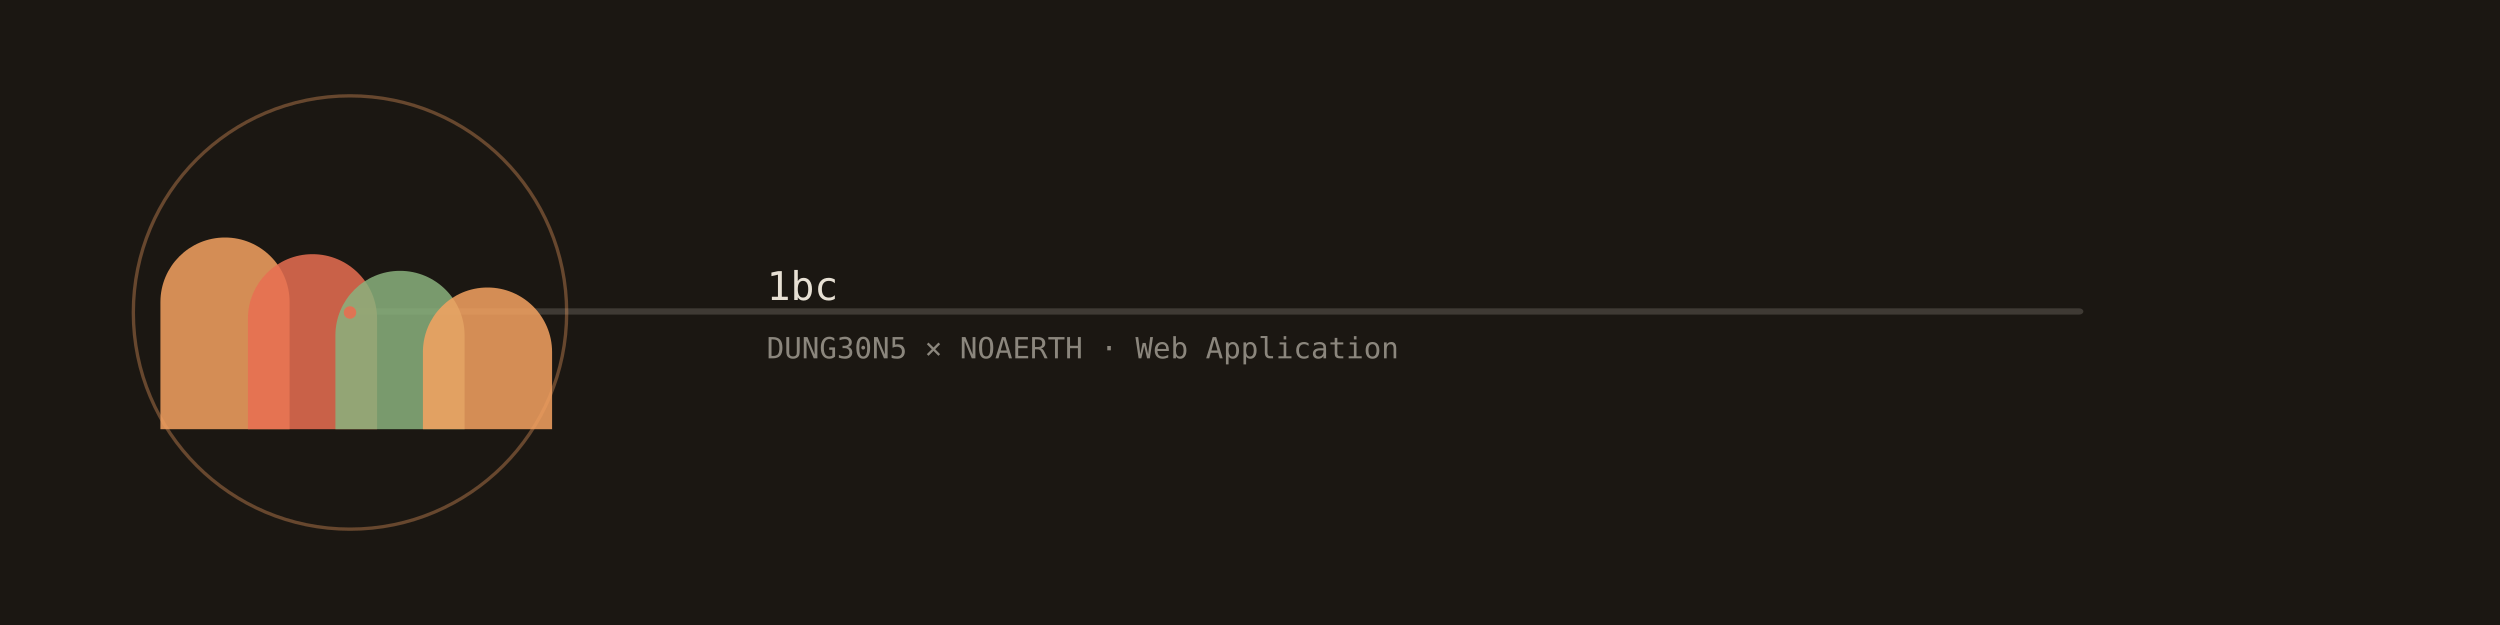
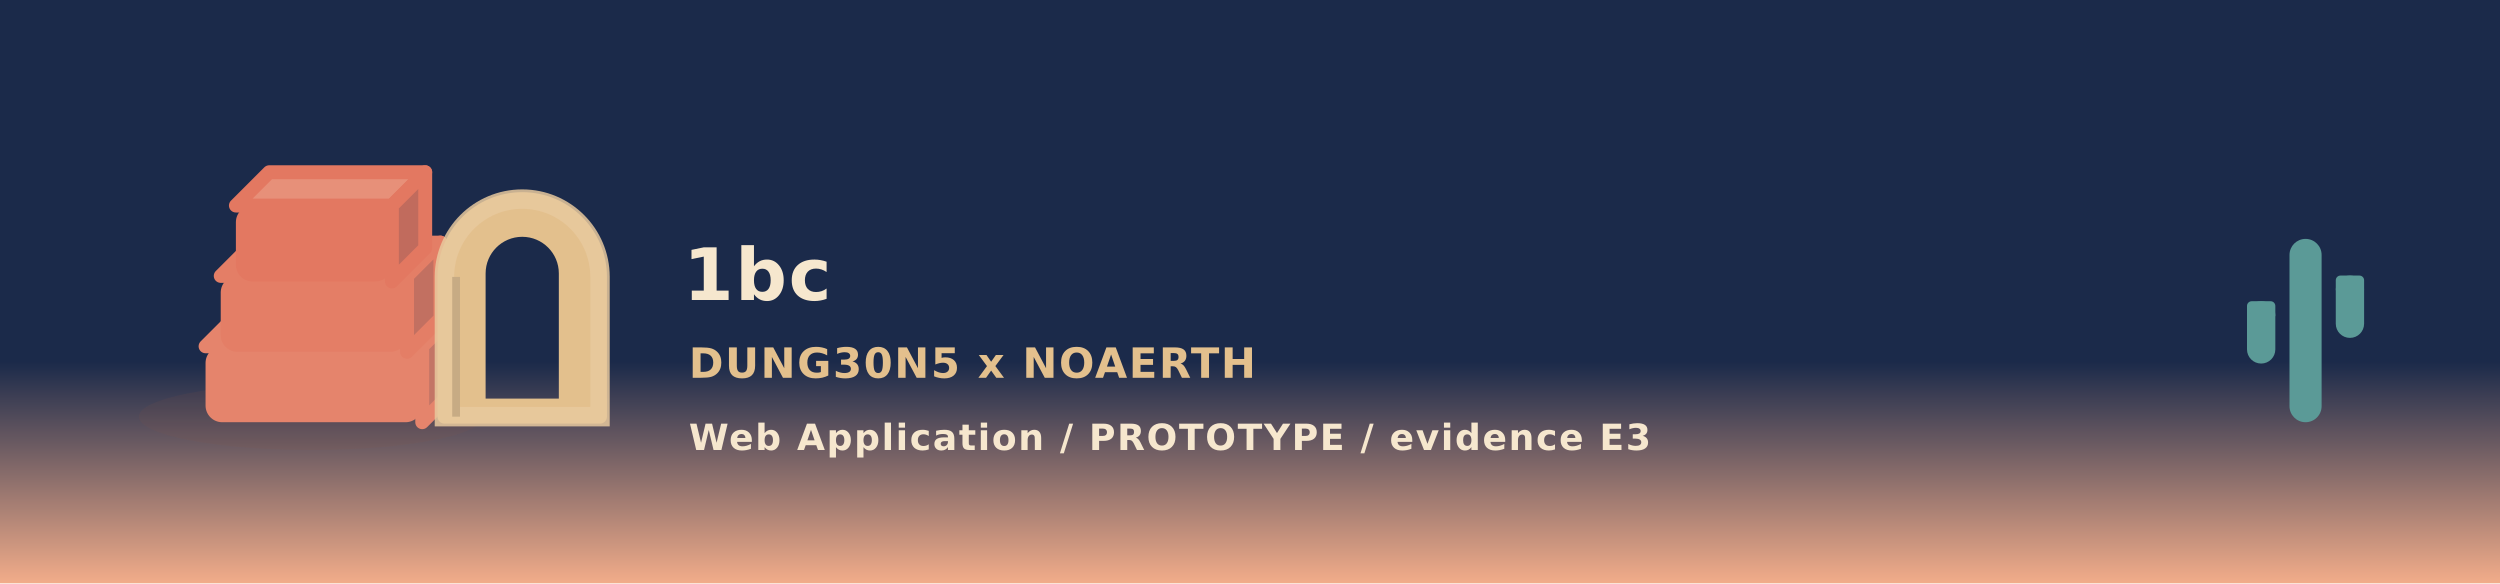
- <svg xmlns="http://www.w3.org/2000/svg" viewBox="0 0 1200 300" width="1200" height="300" role="img" aria-label="1bc identity object">
-   <rect width="1200" height="300" fill="#1b1712" />
-   <defs>
-     <linearGradient id="gft" x1="0" y1="0" x2="1" y2="1">
-       <stop offset="0%" stop-color="#f4a261" />
-       <stop offset="100%" stop-color="#e76f51" />
-     </linearGradient>
-   </defs>
-   <rect x="168.00" y="148.00" width="832.00" height="3.00" rx="2.00" fill="rgba(253,246,233,0.160)" opacity="1.00" />
-   <path d="M77.00,206.00 L77.00,145.00 A31.00,31.00 0 0 1 139.00,145.00 L139.00,206.00 Z" fill="rgba(244,162,97,0.850)" opacity="1.00" />
-   <path d="M119.00,206.00 L119.00,153.00 A31.00,31.00 0 0 1 181.00,153.00 L181.00,206.00 Z" fill="rgba(231,111,81,0.850)" opacity="1.00" />
-   <path d="M161.00,206.00 L161.00,161.00 A31.00,31.00 0 0 1 223.00,161.00 L223.00,206.00 Z" fill="rgba(138,177,125,0.850)" opacity="1.00" />
-   <path d="M203.00,206.00 L203.00,169.00 A31.00,31.00 0 0 1 265.00,169.00 L265.00,206.00 Z" fill="rgba(244,162,97,0.850)" opacity="1.00" />
+ <svg xmlns="http://www.w3.org/2000/svg" width="900" height="210" viewBox="0 0 900 210" role="img" aria-label="1bc - identity object">
+   <linearGradient id="skyf" x1="0" y1="0" x2="0" y2="1">
+     <stop offset="0" stop-color="#1b2a4a" />
+     <stop offset="0.62" stop-color="#1b2a4a" />
+     <stop offset="1" stop-color="#f3ad8a" />
+   </linearGradient>
+   <rect width="900" height="210" fill="url(#skyf)" />
+   <rect x="0" y="352" width="900" height="-142" fill="#e3c08d" />
+   <rect x="0" y="352" width="900" height="3" fill="#e6c596" />
+   <ellipse cx="112" cy="150" rx="62" ry="12" fill="rgba(138,90,68,0.11)" />
  <g>
-     <circle cx="168.00" cy="150.00" r="104.00" fill="none" stroke="rgba(244,162,97,0.350)" stroke-width="1.60" opacity="1.00" />
-     <animate attributeName="opacity" values="0.25;1.0;0.25" dur="12.5s" begin="0s" repeatCount="indefinite" />
+     <path d="M74,124.67 L152,124.67 L164,112.67 L86,112.67 Z" fill="#e99a82" stroke="#e5846c" stroke-width="5" stroke-linejoin="round" />
+     <path d="M152,124.67 L164,112.67 L164,140 L152,152 Z" fill="#c37566" stroke="#e5846c" stroke-width="5" stroke-linejoin="round" />
+     <rect x="74" y="124.67" width="78" height="27.33" rx="6" fill="#e5846c" />
+     <path d="M79.46,99.33 L146.54,99.33 L158.54,87.33 L91.46,87.33 Z" fill="#e8957d" stroke="#e47e66" stroke-width="5" stroke-linejoin="round" />
+     <path d="M146.54,99.33 L158.54,87.33 L158.54,114.67 L146.54,126.67 Z" fill="#c27061" stroke="#e47e66" stroke-width="5" stroke-linejoin="round" />
+     <rect x="79.46" y="99.33" width="67.08" height="27.33" rx="6" fill="#e47e66" />
+     <path d="M84.92,74 L141.08,74 L153.08,62 L96.92,62 Z" fill="#e79079" stroke="#e37861" stroke-width="5" stroke-linejoin="round" />
+     <path d="M141.08,74 L153.08,62 L153.08,89.33 L141.08,101.33 Z" fill="#c16b5d" stroke="#e37861" stroke-width="5" stroke-linejoin="round" />
+     <rect x="84.92" y="74" width="56.16" height="27.33" rx="6" fill="#e37861" />
+     <animate attributeName="opacity" values="0.72;1;0.72" dur="6s" begin="0s" repeatCount="indefinite" />
  </g>
-   <circle cx="168" cy="150" r="3" fill="rgba(231,111,81,0.900)">
-     <animate attributeName="opacity" values="0.35;0.95;0.35" dur="12.5s" begin="0s" repeatCount="indefinite" />
-   </circle>
-   <text x="368" y="144" font-family="ui-monospace,Menlo,monospace" font-size="19" fill="rgba(253,246,233,0.900)">1bc</text>
-   <text x="368" y="172" font-family="ui-monospace,Menlo,monospace" font-size="14" fill="rgba(253,246,233,0.500)">DUNG30N5 × NOAERTH · Web Application</text>
+   <path d="M160,150 L160,99.68 A28,28 0 0 1 216,99.68 L216,150 Z M172.32,146 L172.32,98.43 A15.68,15.68 0 0 1 203.68,98.43 L203.68,146 Z" fill="#e3c08d" fill-rule="evenodd" stroke="#e3c08d" stroke-width="5" stroke-linejoin="round" />
+   <path d="M160,150 L160,99.68 A28,28 0 0 1 216,99.68 L216,150 Z" fill="none" stroke="#e8c99d" stroke-width="7" stroke-linecap="round" opacity="0.85" />
+   <rect x="162.8" y="99.68" width="2.8" height="50.32" fill="#c7ab84" />
+   <text x="246" y="108" font-family="Verdana,DejaVu Sans,sans-serif" font-size="26" font-weight="700" letter-spacing="0.6" fill="#f6e7ce" text-anchor="start">1bc</text>
+   <text x="248" y="136" font-family="Verdana,DejaVu Sans,sans-serif" font-size="15" font-weight="700" letter-spacing="0.6" fill="#e3c08d" text-anchor="start">DUNG30N5 x NOAERTH</text>
+   <text x="248" y="162" font-family="Verdana,DejaVu Sans,sans-serif" font-size="13" font-weight="700" letter-spacing="0.6" fill="#f6e7ce" text-anchor="start">Web Application  /  PROTOTYPE  /  evidence E3</text>
+   <rect x="824.22" y="86" width="11.56" height="66" rx="5.78" fill="#5b9a97" />
+   <rect x="808.92" y="108.44" width="10.2" height="22.44" rx="5.1" fill="#5b9a97" />
+   <rect x="808.92" y="108.44" width="10.2" height="6.6" rx="1.7" fill="#5b9a97" />
+   <rect x="840.88" y="99.2" width="10.2" height="22.44" rx="5.1" fill="#5b9a97" />
+   <rect x="840.88" y="99.2" width="10.2" height="6.6" rx="1.7" fill="#5b9a97" />
</svg>
